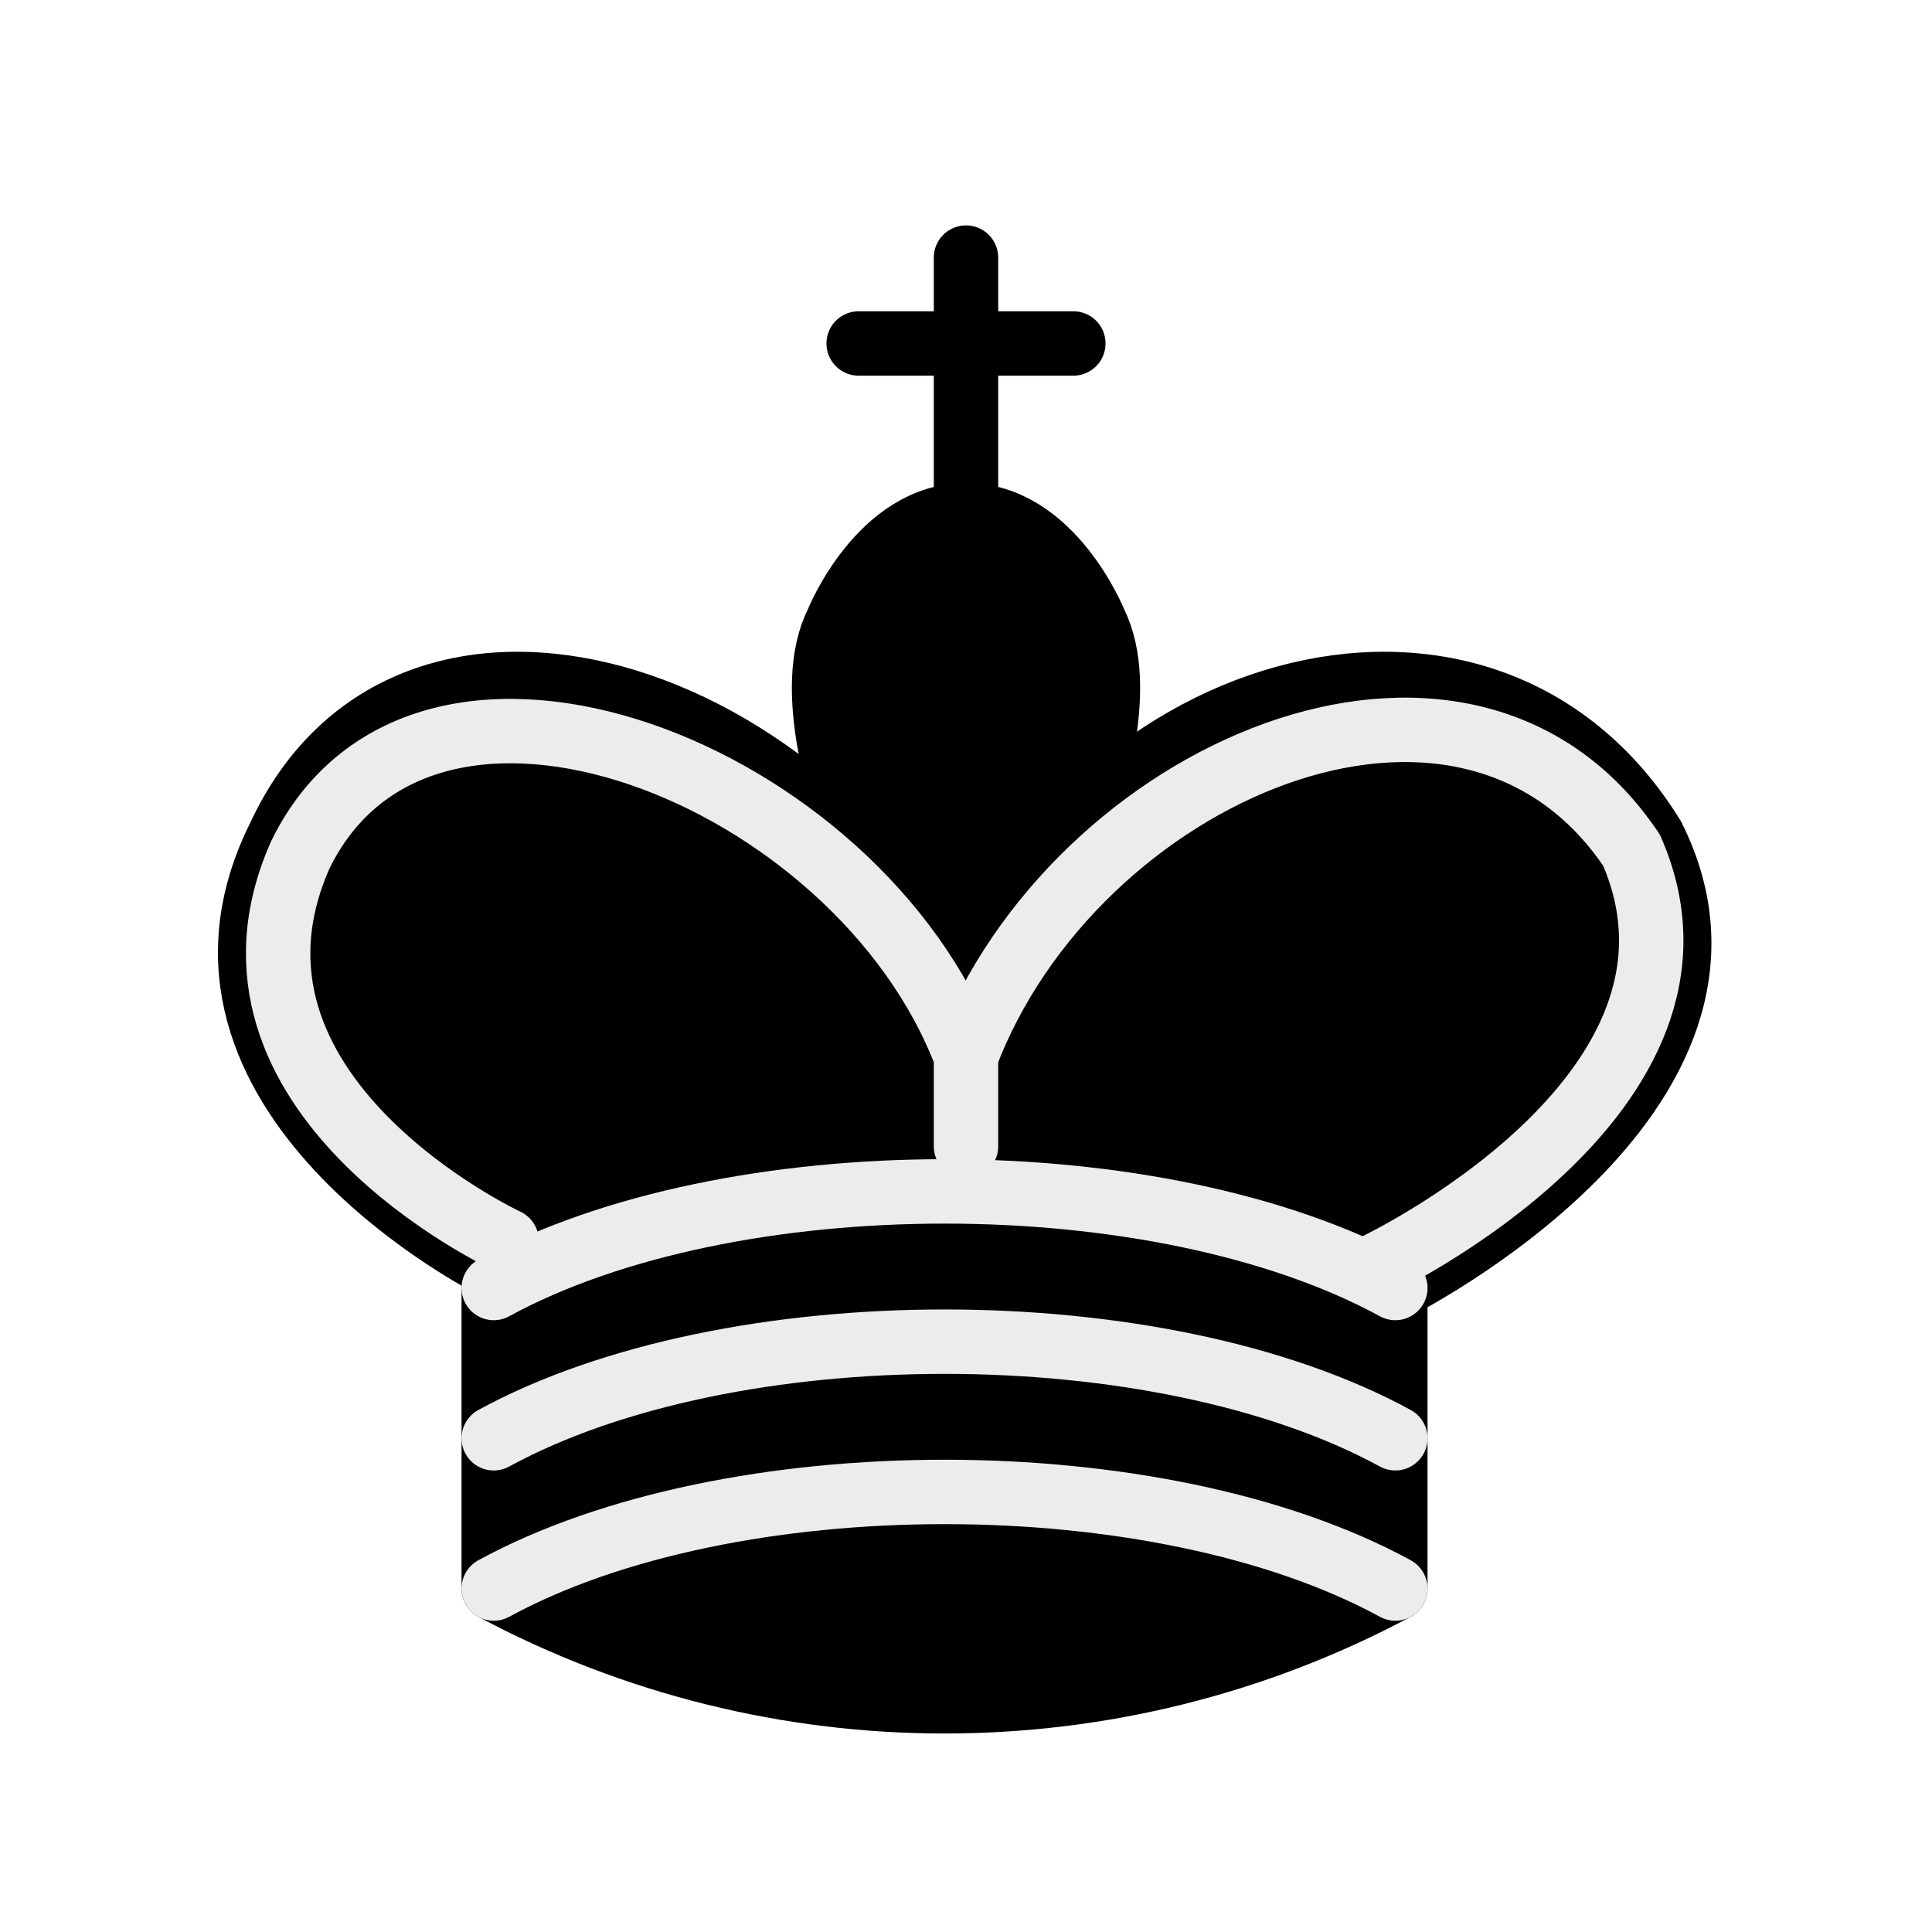
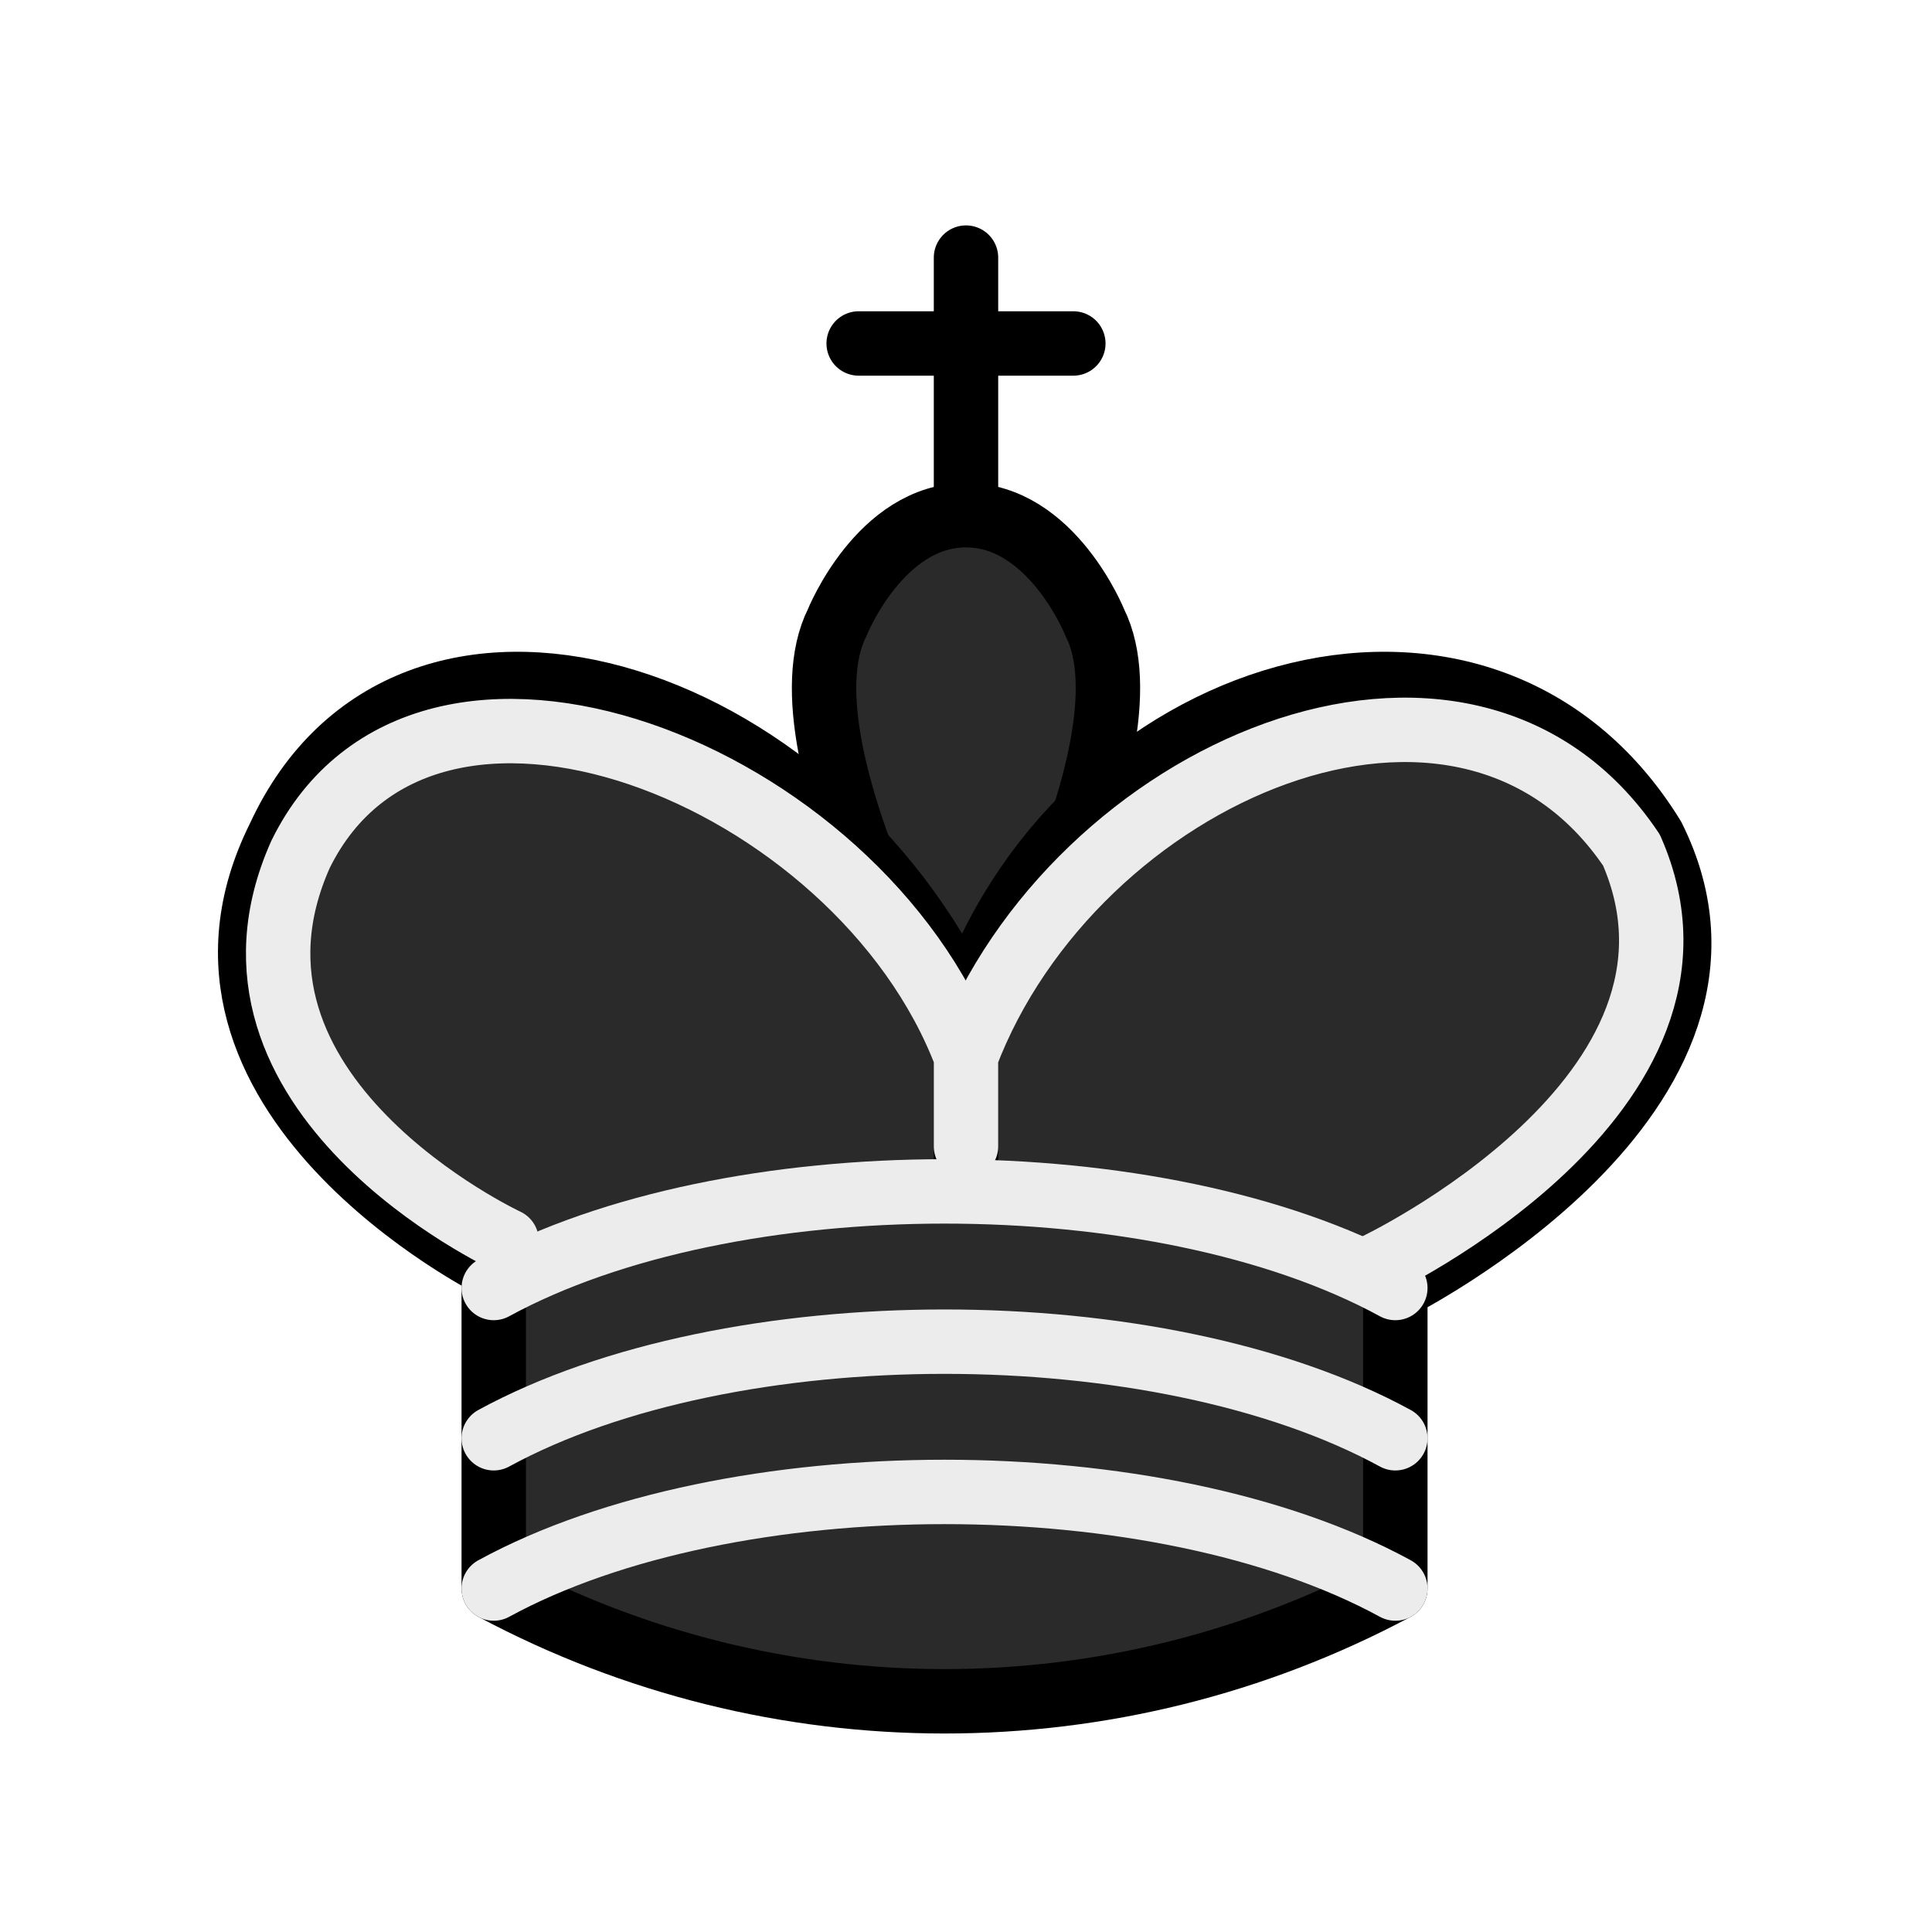
<svg xmlns="http://www.w3.org/2000/svg" style="color-scheme:light only" viewBox="0 0 45 45">
  <g fill="none" fill-rule="evenodd" stroke="#000" stroke-linecap="round" stroke-linejoin="round" stroke-width="1.5">
    <path stroke-linejoin="miter" d="M22.5 11.6V6" />
-     <path fill="#000" stroke-linecap="butt" stroke-linejoin="miter" d="M22.5 25s4.5-7.5 3-10.5c0 0-1-2.5-3-2.5s-3 2.5-3 2.5c-1.5 3 3 10.5 3 10.5" />
-     <path fill="#000" d="M11.5 37a22.3 22.3 0 0 0 21 0v-7s9-4.5 6-10.5c-4-6.5-13.5-3.5-16 4V27v-3.5c-3.5-7.5-13-10.5-16-4-3 6 5 10 5 10z" />
+     <path fill="#2a2a2a" stroke-linecap="butt" stroke-linejoin="miter" d="M22.5 25s4.5-7.5 3-10.5c0 0-1-2.5-3-2.5s-3 2.5-3 2.5c-1.5 3 3 10.5 3 10.5" />
+     <path fill="#2a2a2a" d="M11.5 37a22.3 22.3 0 0 0 21 0v-7s9-4.5 6-10.5c-4-6.5-13.5-3.5-16 4V27v-3.5c-3.5-7.5-13-10.5-16-4-3 6 5 10 5 10z" />
    <path stroke-linejoin="miter" d="M20 8h5" />
    <path stroke="#ececec" d="M32 29.5s8.5-4 6-9.7C34.1 14 25 18 22.5 24.6v2.1-2.1C20 18 9.9 14 7 19.9c-2.5 5.6 4.8 9 4.8 9" />
    <path stroke="#ececec" d="M11.5 30c5.5-3 15.5-3 21 0m-21 3.5c5.5-3 15.5-3 21 0m-21 3.5c5.5-3 15.5-3 21 0" />
  </g>
</svg>
